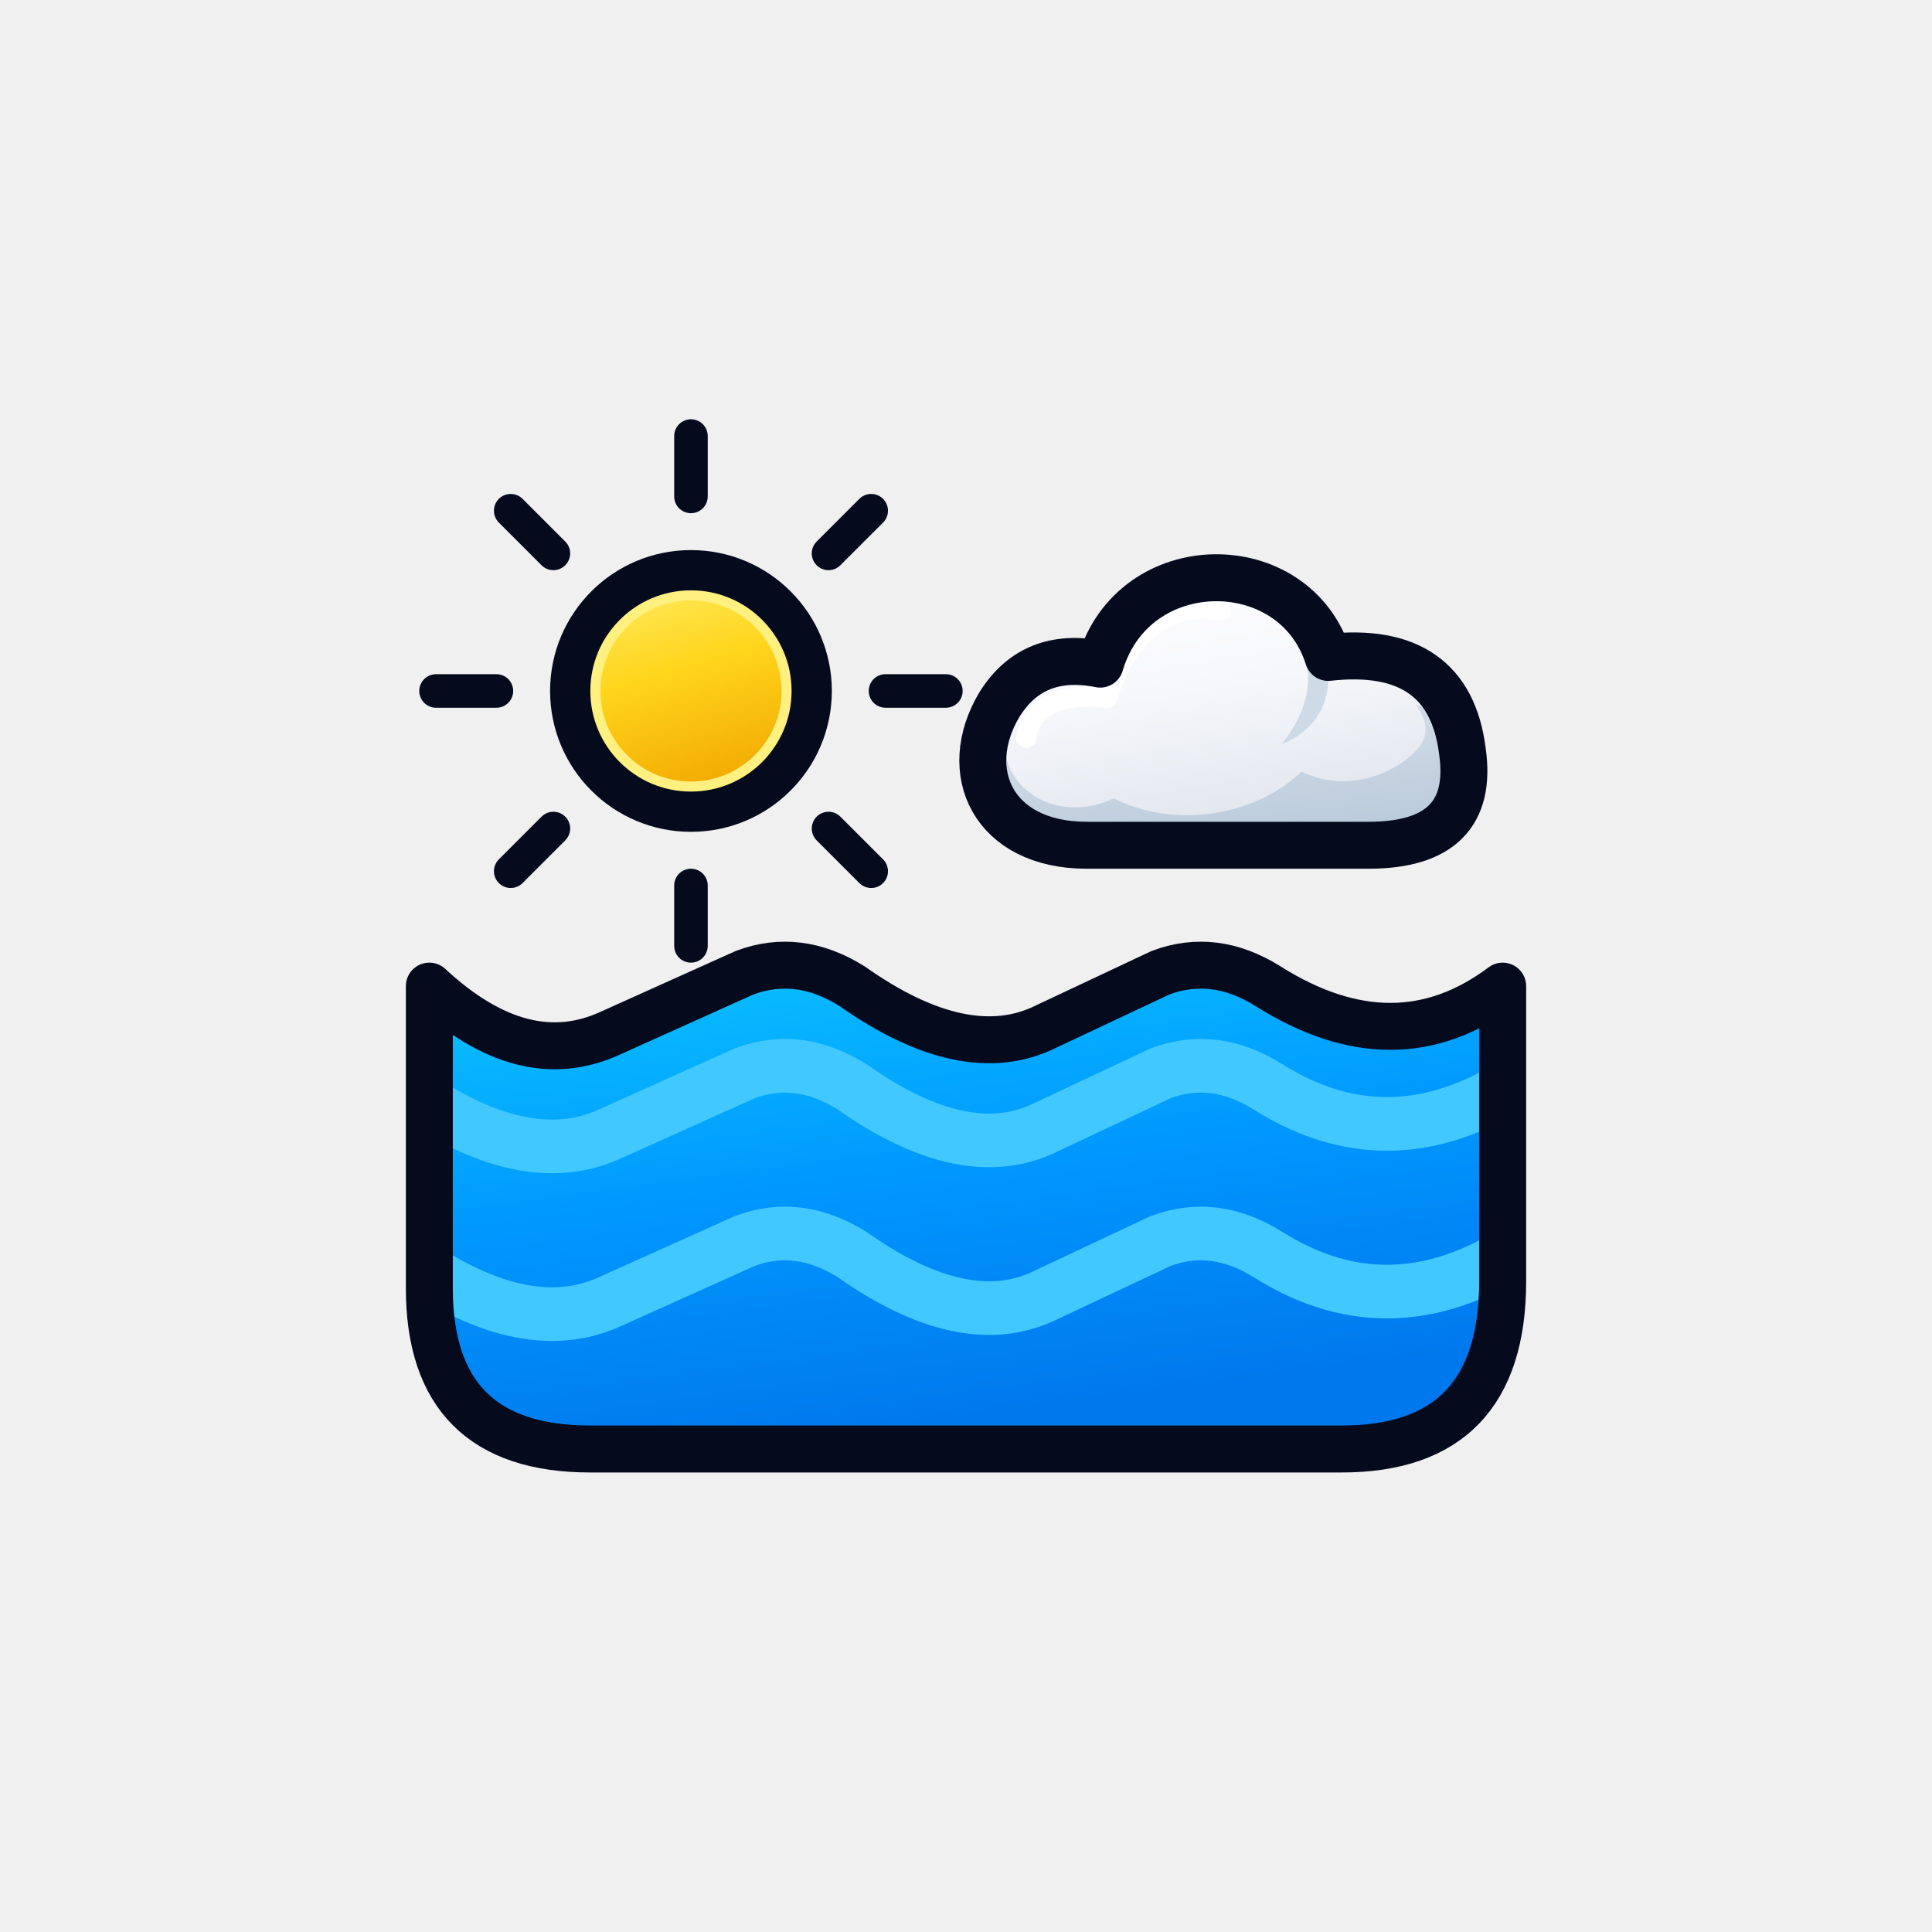
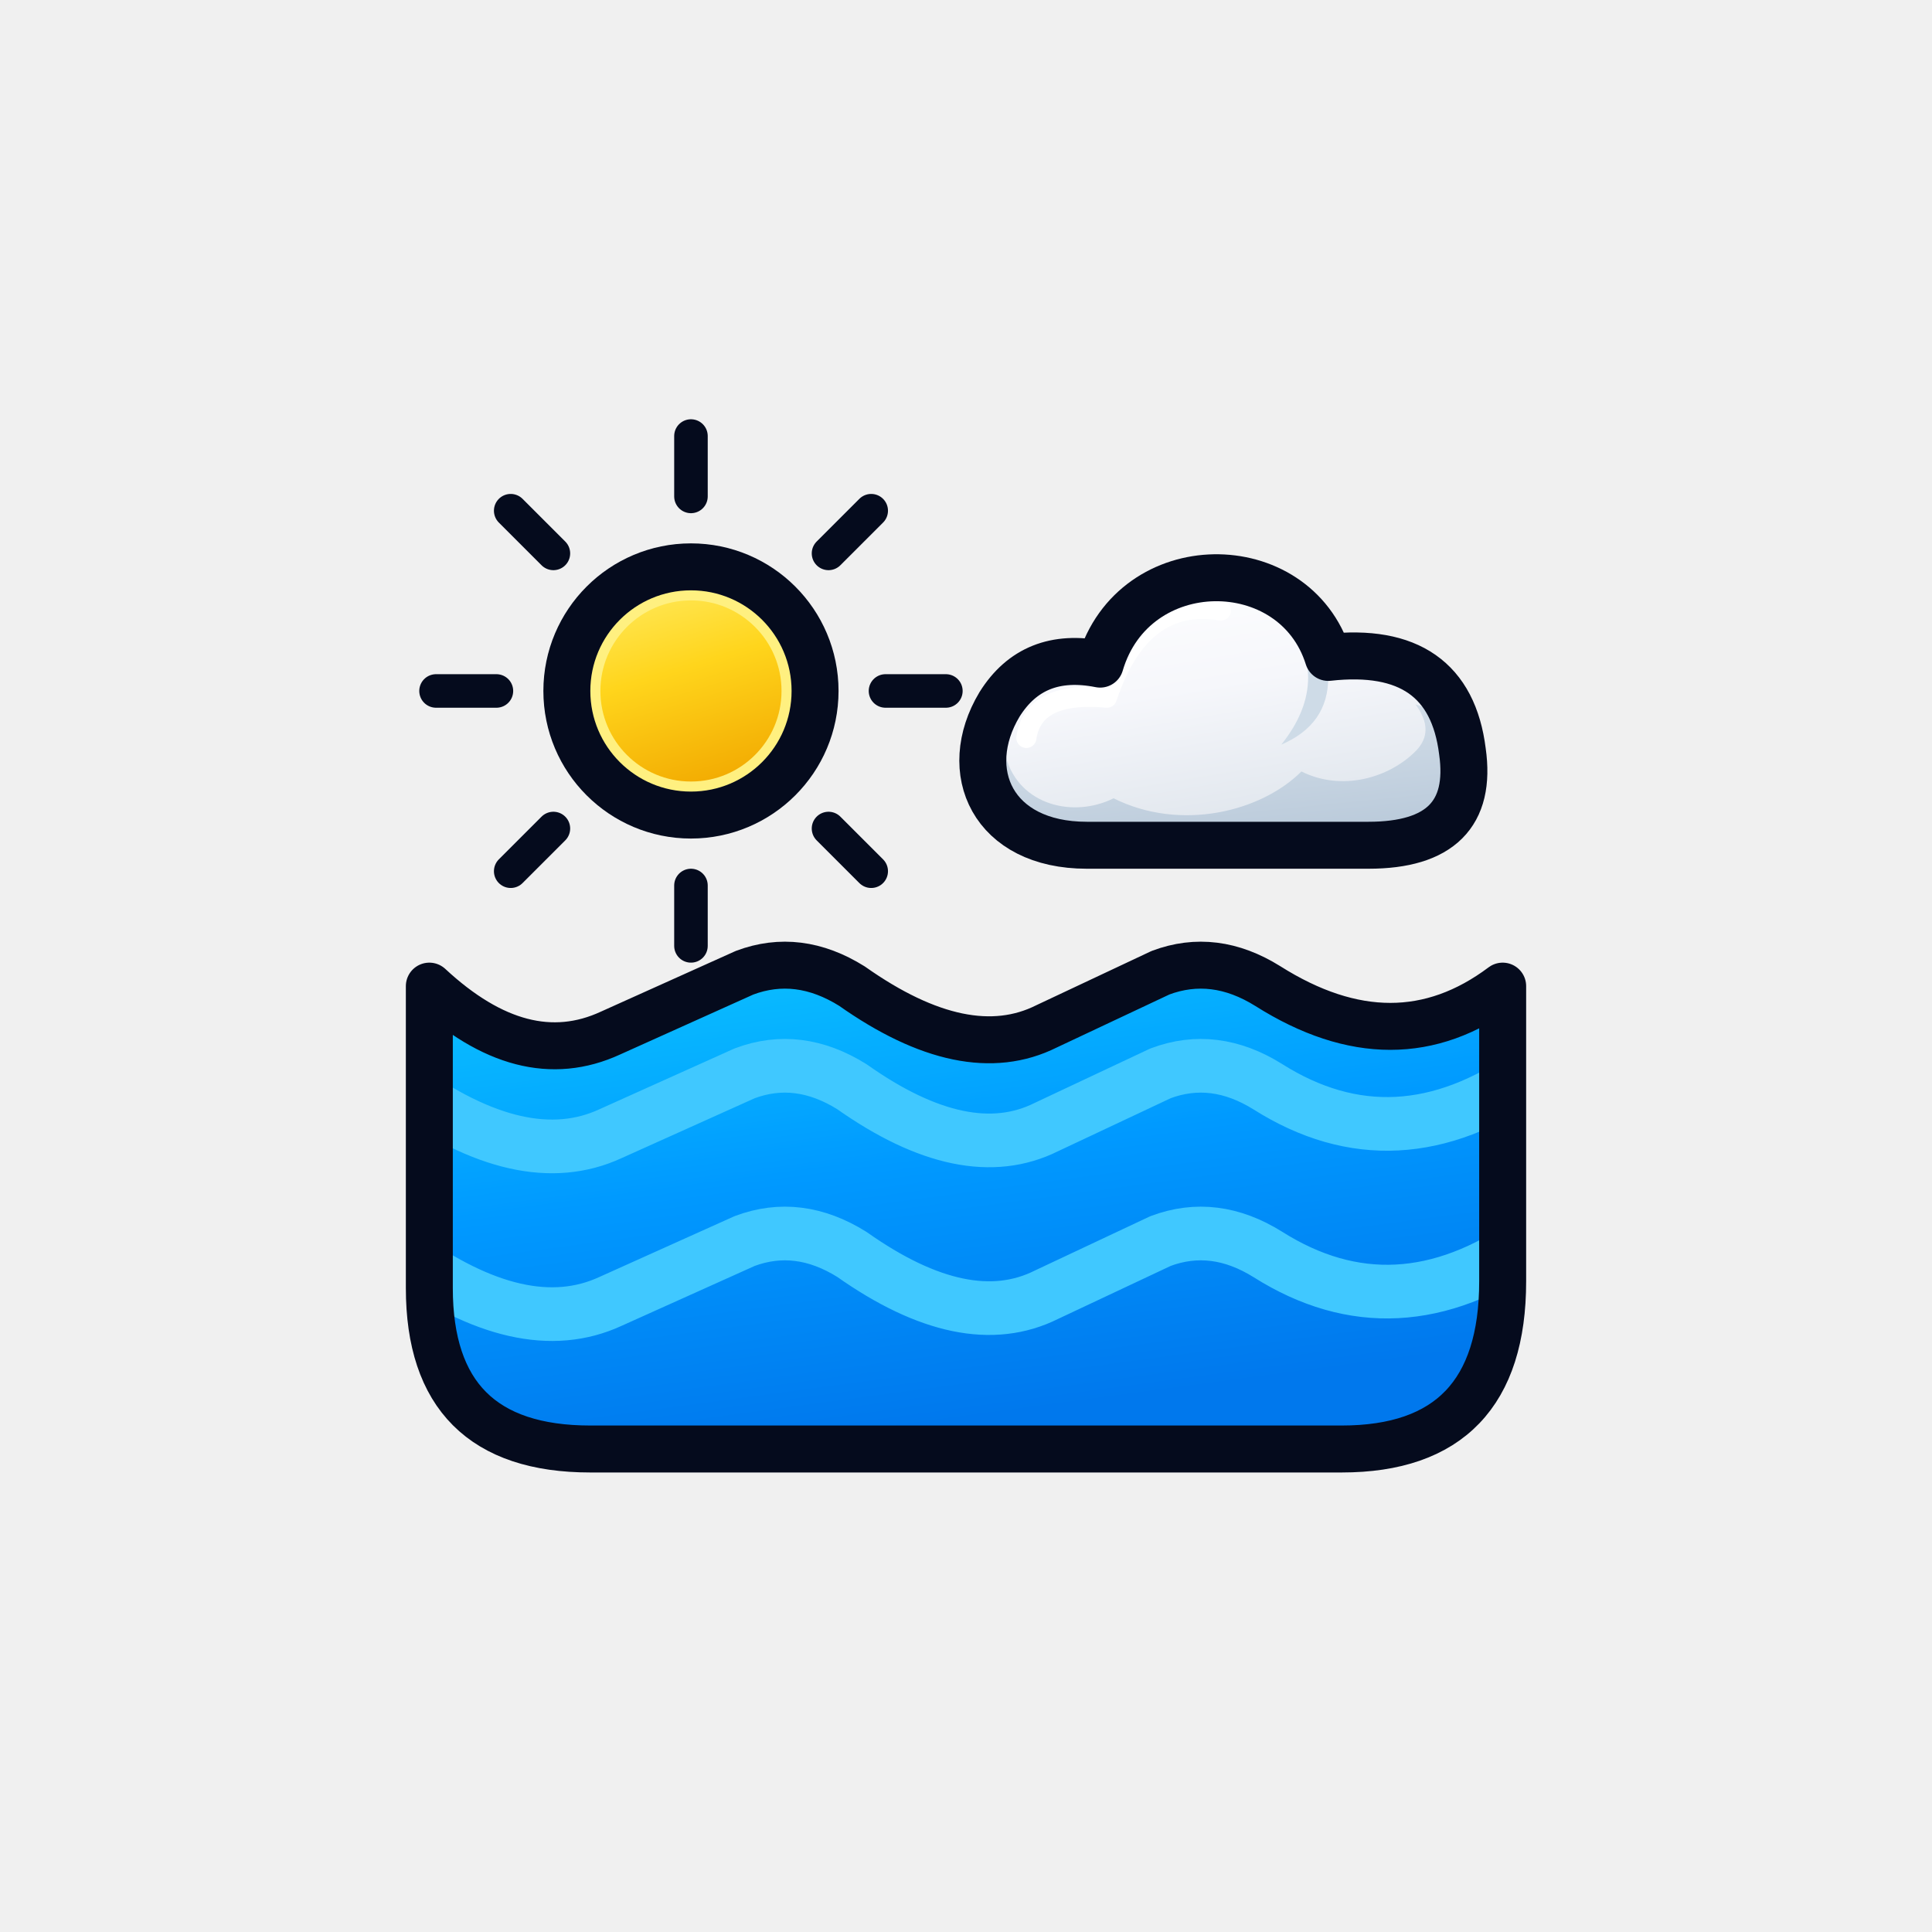
<svg xmlns="http://www.w3.org/2000/svg" width="288" height="288" viewBox="0 0 288 288" role="img" aria-labelledby="sea-title">
  <defs>
    <linearGradient id="sea-blue" x1="0" y1="0" x2=".3" y2="1">
      <stop offset="0.0" stop-color="#0bc5ff" />
      <stop offset="0.5" stop-color="#0099ff" />
      <stop offset="1.0" stop-color="#0078ed" />
    </linearGradient>
    <linearGradient id="sea-gold" x1="0" y1="0" x2=".3" y2="1">
      <stop offset="0.0" stop-color="#fff071" />
      <stop offset="0.5" stop-color="#ffd51c" />
      <stop offset="1.0" stop-color="#f2a900" />
    </linearGradient>
    <linearGradient id="sea-paper" x1="0" y1="0" x2=".3" y2="1">
      <stop offset="0.0" stop-color="#ffffff" />
      <stop offset="0.5" stop-color="#f6f7fb" />
      <stop offset="1.0" stop-color="#e0e6ed" />
    </linearGradient>
    <circle id="sea-shape1" cx="103" cy="103" r="18" />
    <clipPath id="sea-shape1-clip">
      <use href="#sea-shape1" />
    </clipPath>
    <path id="sea-shape2" d="M162 126 C148 126 143 115 149 105 Q154 97 164 99 C169 82 193 82 198 98 Q216 96 218 112 Q220 126 204 126 Z" />
    <clipPath id="sea-shape2-clip">
      <use href="#sea-shape2" />
    </clipPath>
    <path id="sea-shape3" d="M64 147 Q78 160 91 154 L111 145 Q119 142 127 147 Q144 159 156 153 L173 145 Q181 142 189 147 Q208 159 224 147 V191 Q224 216 200 216 H88 Q64 216 64 192 Z" />
    <clipPath id="sea-shape3-clip">
      <use href="#sea-shape3" />
    </clipPath>
    <linearGradient id="sea-cloud-shadow" x1="0" y1="0" x2=".3" y2="1">
      <stop stop-color="#dbe4ed" />
      <stop offset="1" stop-color="#b6c7d8" />
    </linearGradient>
  </defs>
+   <g id="sea-exterior-width" fill="none" stroke="#050b1d" stroke-linecap="round" stroke-linejoin="round">
+     <g stroke-linecap="round" stroke-linejoin="round">
+       <use href="#sea-shape1" fill="none" stroke="#050b1d" stroke-width="8" />
+     </g>
+   </g>
  <g stroke-linecap="round" stroke-linejoin="round">
    <use href="#sea-shape1" fill="url(#sea-gold)" />
    <use href="#sea-shape1" fill="none" stroke="#fff080" stroke-width="9" clip-path="url(#sea-shape1-clip)" />
    <use href="#sea-shape1" fill="none" stroke="#050b1d" stroke-width="6" />
    <path d="M132.000 103.000 L141.000 103.000" fill="none" stroke="#050b1d" stroke-width="5" />
    <path d="M123.506 123.506 L129.870 129.870" fill="none" stroke="#050b1d" stroke-width="5" />
    <path d="M103.000 132.000 L103.000 141.000" fill="none" stroke="#050b1d" stroke-width="5" />
    <path d="M82.494 123.506 L76.130 129.870" fill="none" stroke="#050b1d" stroke-width="5" />
    <path d="M74.000 103.000 L65.000 103.000" fill="none" stroke="#050b1d" stroke-width="5" />
    <path d="M82.494 82.494 L76.130 76.130" fill="none" stroke="#050b1d" stroke-width="5" />
    <path d="M103.000 74.000 L103.000 65.000" fill="none" stroke="#050b1d" stroke-width="5" />
    <path d="M123.506 82.494 L129.870 76.130" fill="none" stroke="#050b1d" stroke-width="5" />
    <use href="#sea-shape2" fill="url(#sea-paper)" />
    <g clip-path="url(#sea-shape2-clip)">
      <path d="M150 113 C152 120 160 122 166 119 C176 124 188 121 194 115 C200 118 207 116 211 112 Q214 109 211 105 C221 108 222 118 216 125 L207 130 H155 L145 123Z" fill="url(#sea-cloud-shadow)" />
      <path d="M191 91 Q199 101 191 111 Q198 108 198 101Z" fill="#cedbe7" />
      <path d="M153 110 Q154 103 165 104 Q170 89 182 91" fill="none" stroke="#ffffff" stroke-width="3" />
    </g>
    <use href="#sea-shape2" fill="none" stroke="#050b1d" stroke-width="7" />
    <use href="#sea-shape3" fill="url(#sea-blue)" />
    <path d="M60 162 Q78 175 91 169 L111 160 Q119 157 127 162 Q144 174 156 168 L173 160 Q181 157 189 162 Q208 174 228 160" fill="none" stroke="#40c8ff" stroke-width="8" clip-path="url(#sea-shape3-clip)" />
    <path d="M60 187 Q78 200 91 194 L111 185 Q119 182 127 187 Q144 199 156 193 L173 185 Q181 182 189 187 Q208 199 228 185" fill="none" stroke="#40c8ff" stroke-width="8" clip-path="url(#sea-shape3-clip)" />
    <path d="M64 147 Q78 160 91 154 L111 145 Q119 142 127 147 Q144 159 156 153 L173 145 Q181 142 189 147 Q208 159 224 147 V191 Q224 216 200 216 H88 Q64 216 64 192 Z" fill="none" stroke="#050b1d" stroke-width="7" />
  </g>
</svg>
